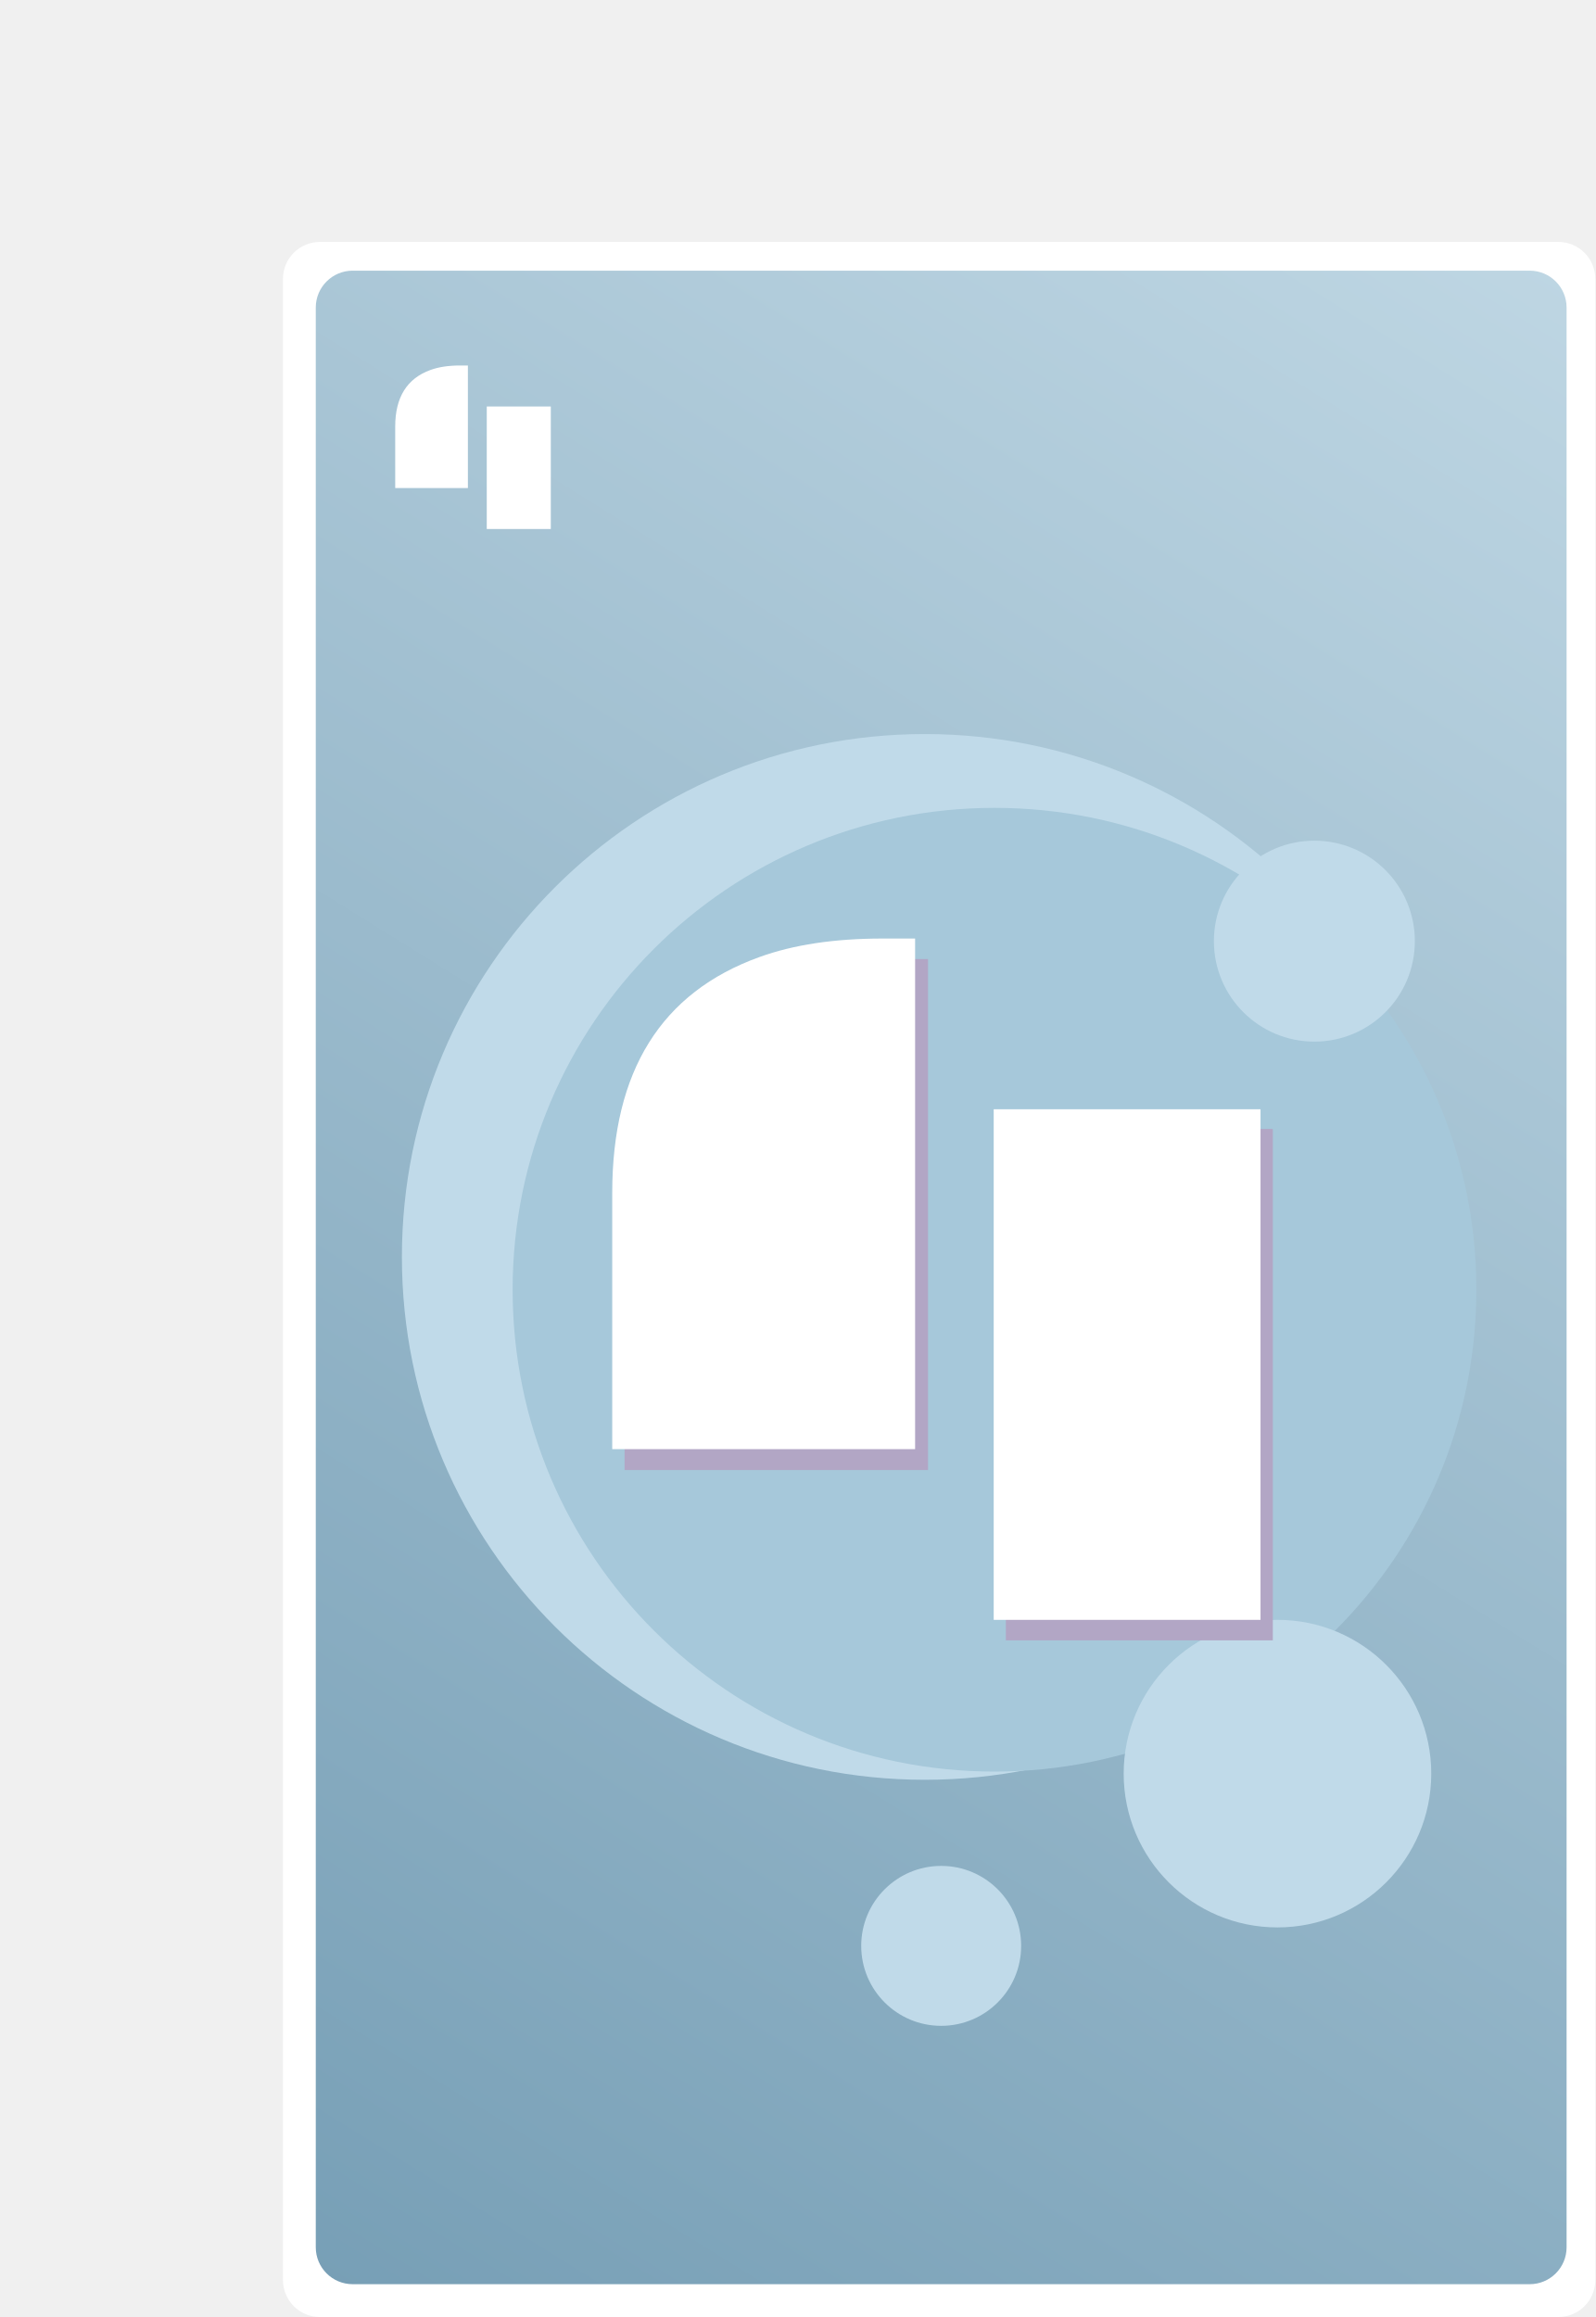
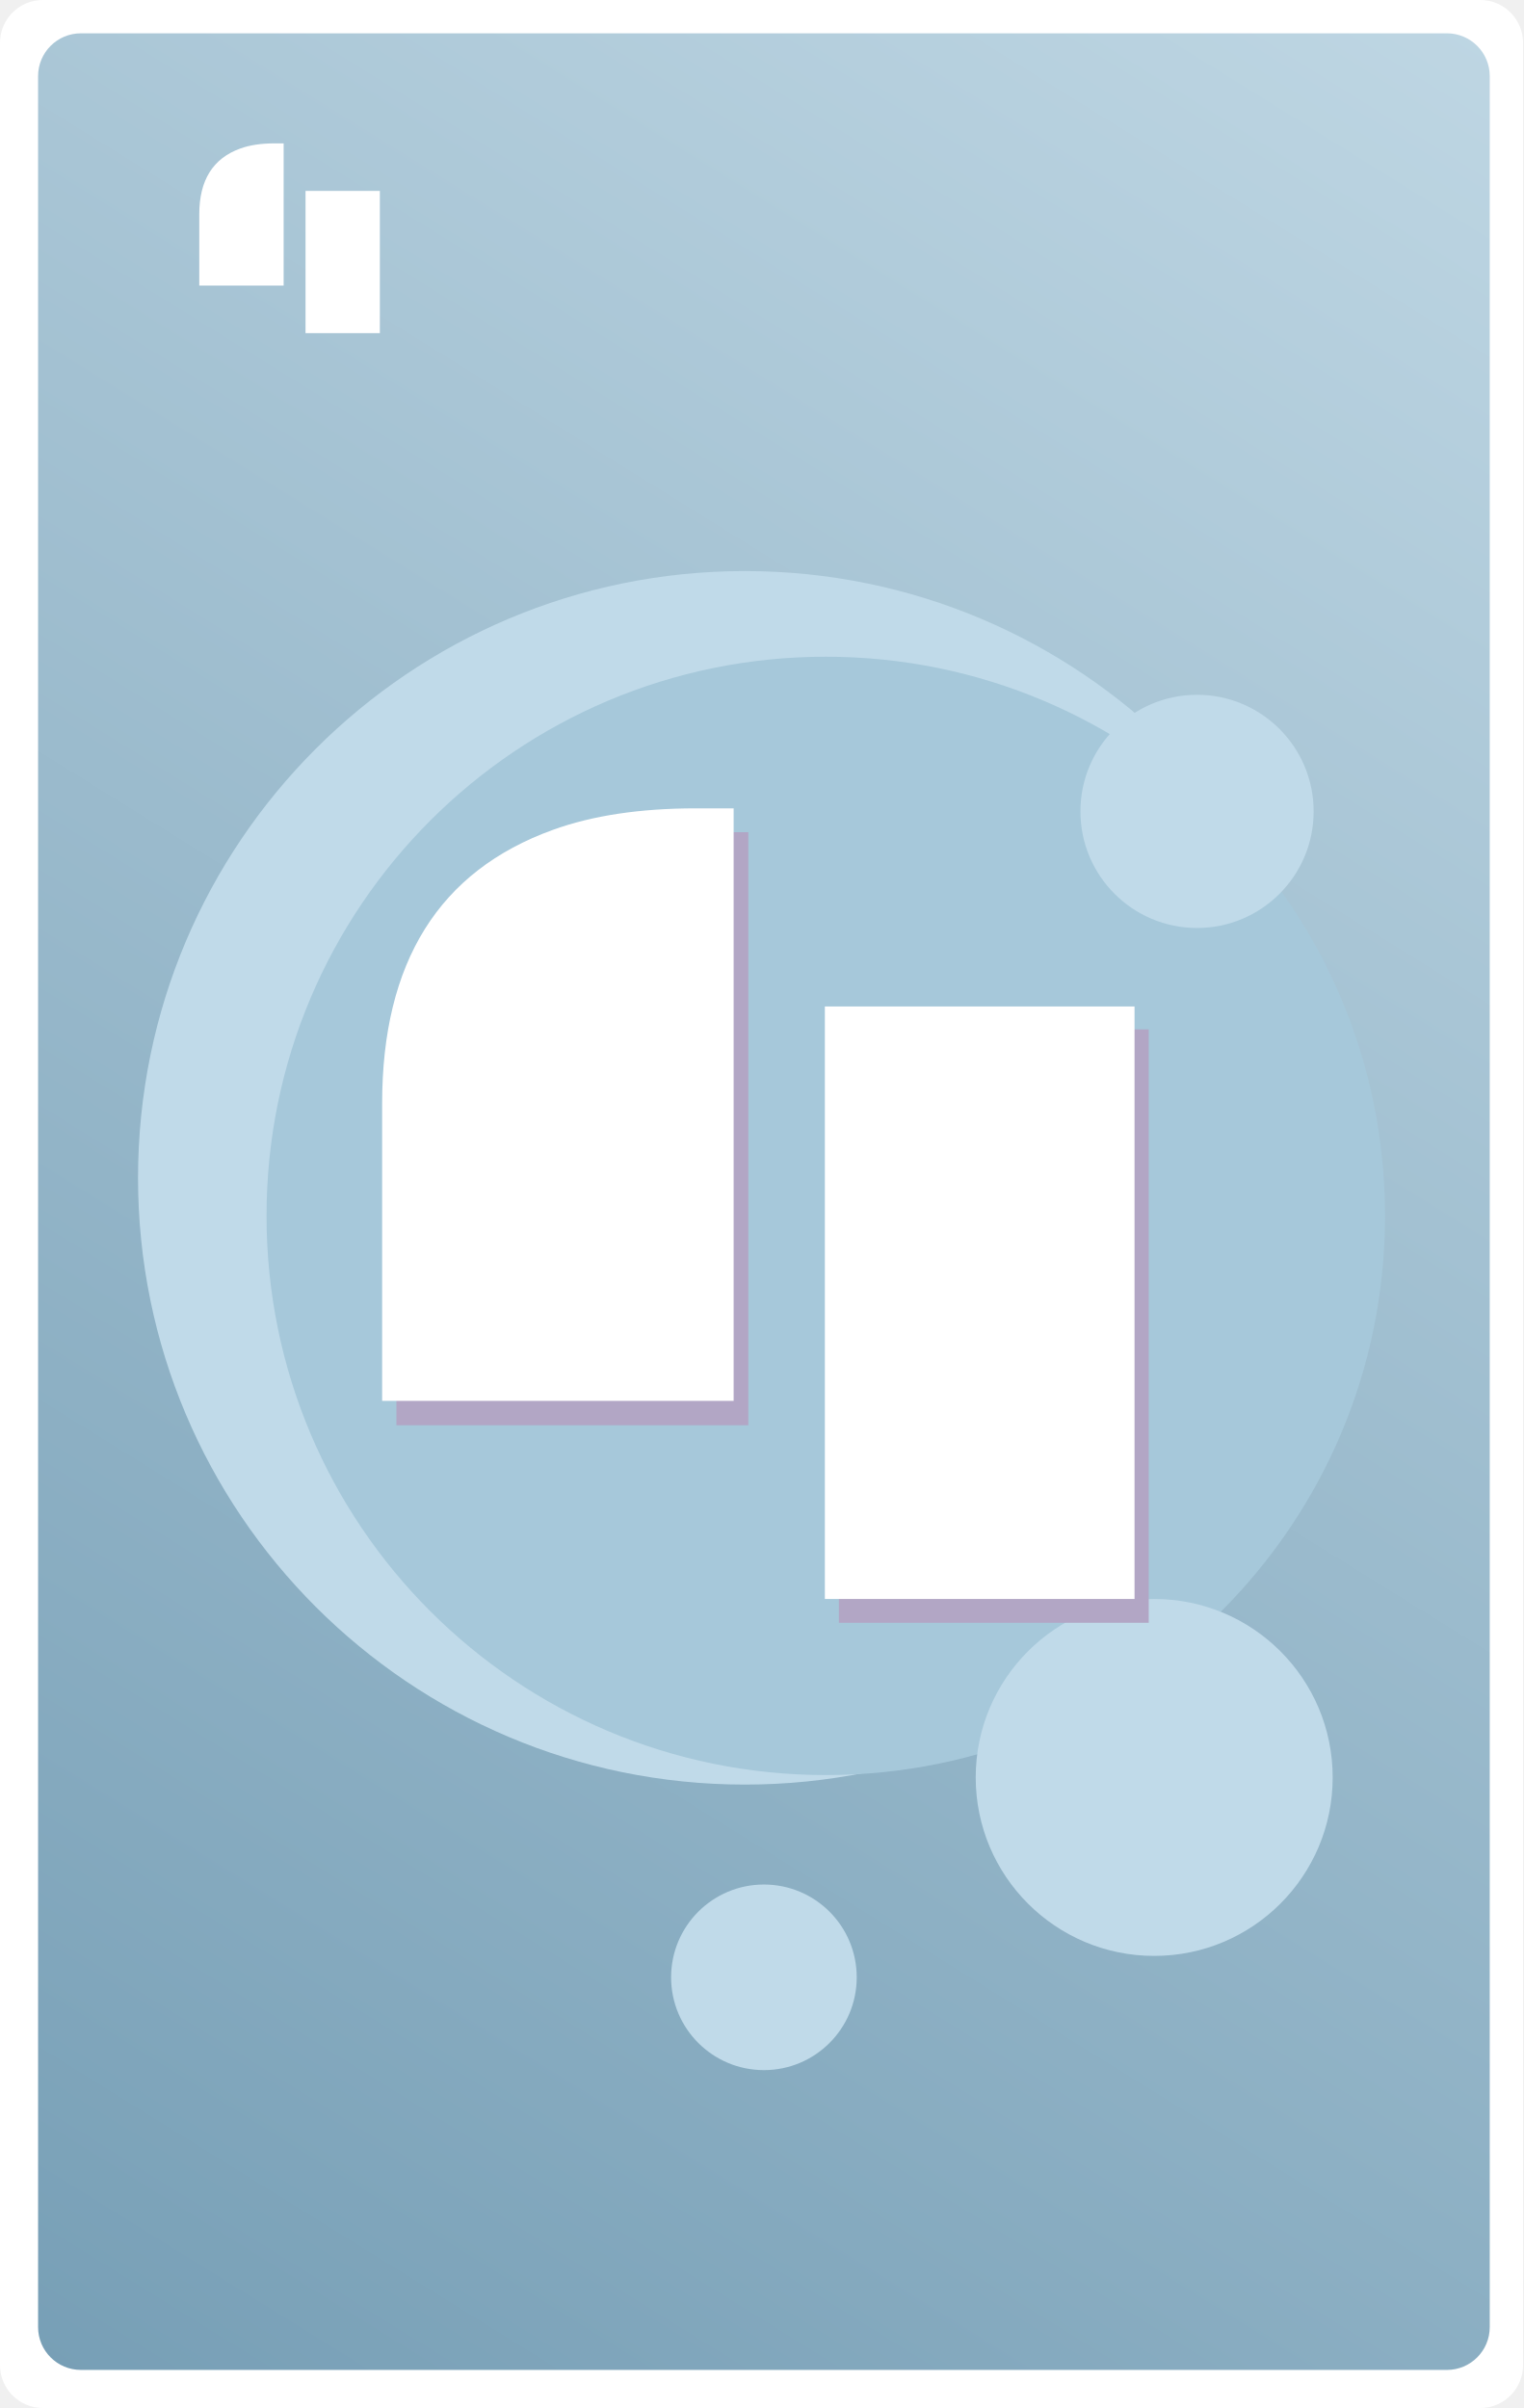
- <svg xmlns="http://www.w3.org/2000/svg" width="389" height="565" viewBox="0 0 389 565" fill="none">
-   <rect x="69" y="59" width="320" height="506" rx="9" fill="white" />
-   <rect x="77" y="66" width="305" height="491" rx="9" fill="url(#paint0_linear)" />
-   <circle cx="225.5" cy="306.5" r="127.5" fill="#C0DAE9" />
-   <circle cx="242.5" cy="314.5" r="117.5" fill="#A6C8DA" />
-   <circle cx="311.5" cy="432.5" r="37.5" fill="#C0DAE9" />
-   <circle cx="320.5" cy="229.5" r="24.5" fill="#C0DAE9" />
-   <circle cx="229.5" cy="474.5" r="19.5" fill="#C0DAE9" />
+ <svg xmlns="http://www.w3.org/2000/svg" width="320" height="506" viewBox="0 0 320 506" fill="none">
+   <rect width="320" height="506" rx="9" fill="white" />
+   <rect x="8" y="7" width="305" height="491" rx="9" fill="url(#paint0_linear)" />
+   <circle cx="156.5" cy="247.5" r="127.5" fill="#C0DAE9" />
+   <circle cx="173.5" cy="255.5" r="117.5" fill="#A6C8DA" />
+   <circle cx="242.5" cy="373.5" r="37.5" fill="#C0DAE9" />
+   <circle cx="251.5" cy="170.5" r="24.5" fill="#C0DAE9" />
+   <circle cx="160.5" cy="415.5" r="19.5" fill="#C0DAE9" />
  <g filter="url(#filter0_d)">
-     <path d="M149.288 290.874C149.288 261.17 161.251 242.005 185.177 233.379C193.478 230.368 203.487 228.862 215.206 228.862H223.141V353.374H149.288V290.874ZM242.306 270.488H307.369V395H242.306V270.488Z" fill="white" />
+     <path d="M80.288 231.874C80.288 202.17 92.251 183.005 116.177 174.379C124.478 171.368 134.487 169.862 146.206 169.862H154.141V294.374H80.288V231.874ZM173.306 211.488H238.369V336H173.306V211.488Z" fill="white" />
  </g>
-   <path d="M96.369 104.01C96.369 96.881 99.24 92.281 104.982 90.211C106.975 89.488 109.377 89.127 112.189 89.127H114.094V119.01H96.369V104.01ZM118.693 99.117H134.309V129H118.693V99.117Z" fill="white" />
+   <path d="M41.869 45.01C41.869 37.881 44.74 33.281 50.482 31.211C52.475 30.488 54.877 30.127 57.69 30.127H59.594V60.01H41.869V45.01ZM64.193 40.117H79.809V70H64.193V40.117Z" fill="white" />
  <defs>
-     <filter id="filter0_d" x="149.288" y="228.862" width="161.081" height="171.138" filterUnits="userSpaceOnUse" color-interpolation-filters="sRGB">
+     <filter id="filter0_d" x="80.288" y="169.862" width="161.081" height="171.138" filterUnits="userSpaceOnUse" color-interpolation-filters="sRGB">
      <feFlood flood-opacity="0" result="BackgroundImageFix" />
      <feColorMatrix in="SourceAlpha" type="matrix" values="0 0 0 0 0 0 0 0 0 0 0 0 0 0 0 0 0 0 127 0" />
      <feOffset dx="3" dy="5" />
      <feColorMatrix type="matrix" values="0 0 0 0 0.698 0 0 0 0 0.651 0 0 0 0 0.773 0 0 0 1 0" />
      <feBlend mode="normal" in2="BackgroundImageFix" result="effect1_dropShadow" />
      <feBlend mode="normal" in="SourceGraphic" in2="effect1_dropShadow" result="shape" />
    </filter>
-     <linearGradient id="paint0_linear" x1="382" y1="66" x2="77" y2="557" gradientUnits="userSpaceOnUse">
+     <linearGradient id="paint0_linear" x1="313" y1="7" x2="8" y2="498" gradientUnits="userSpaceOnUse">
      <stop stop-color="#BED6E3" />
      <stop offset="1" stop-color="#779FB6" />
    </linearGradient>
  </defs>
</svg>
